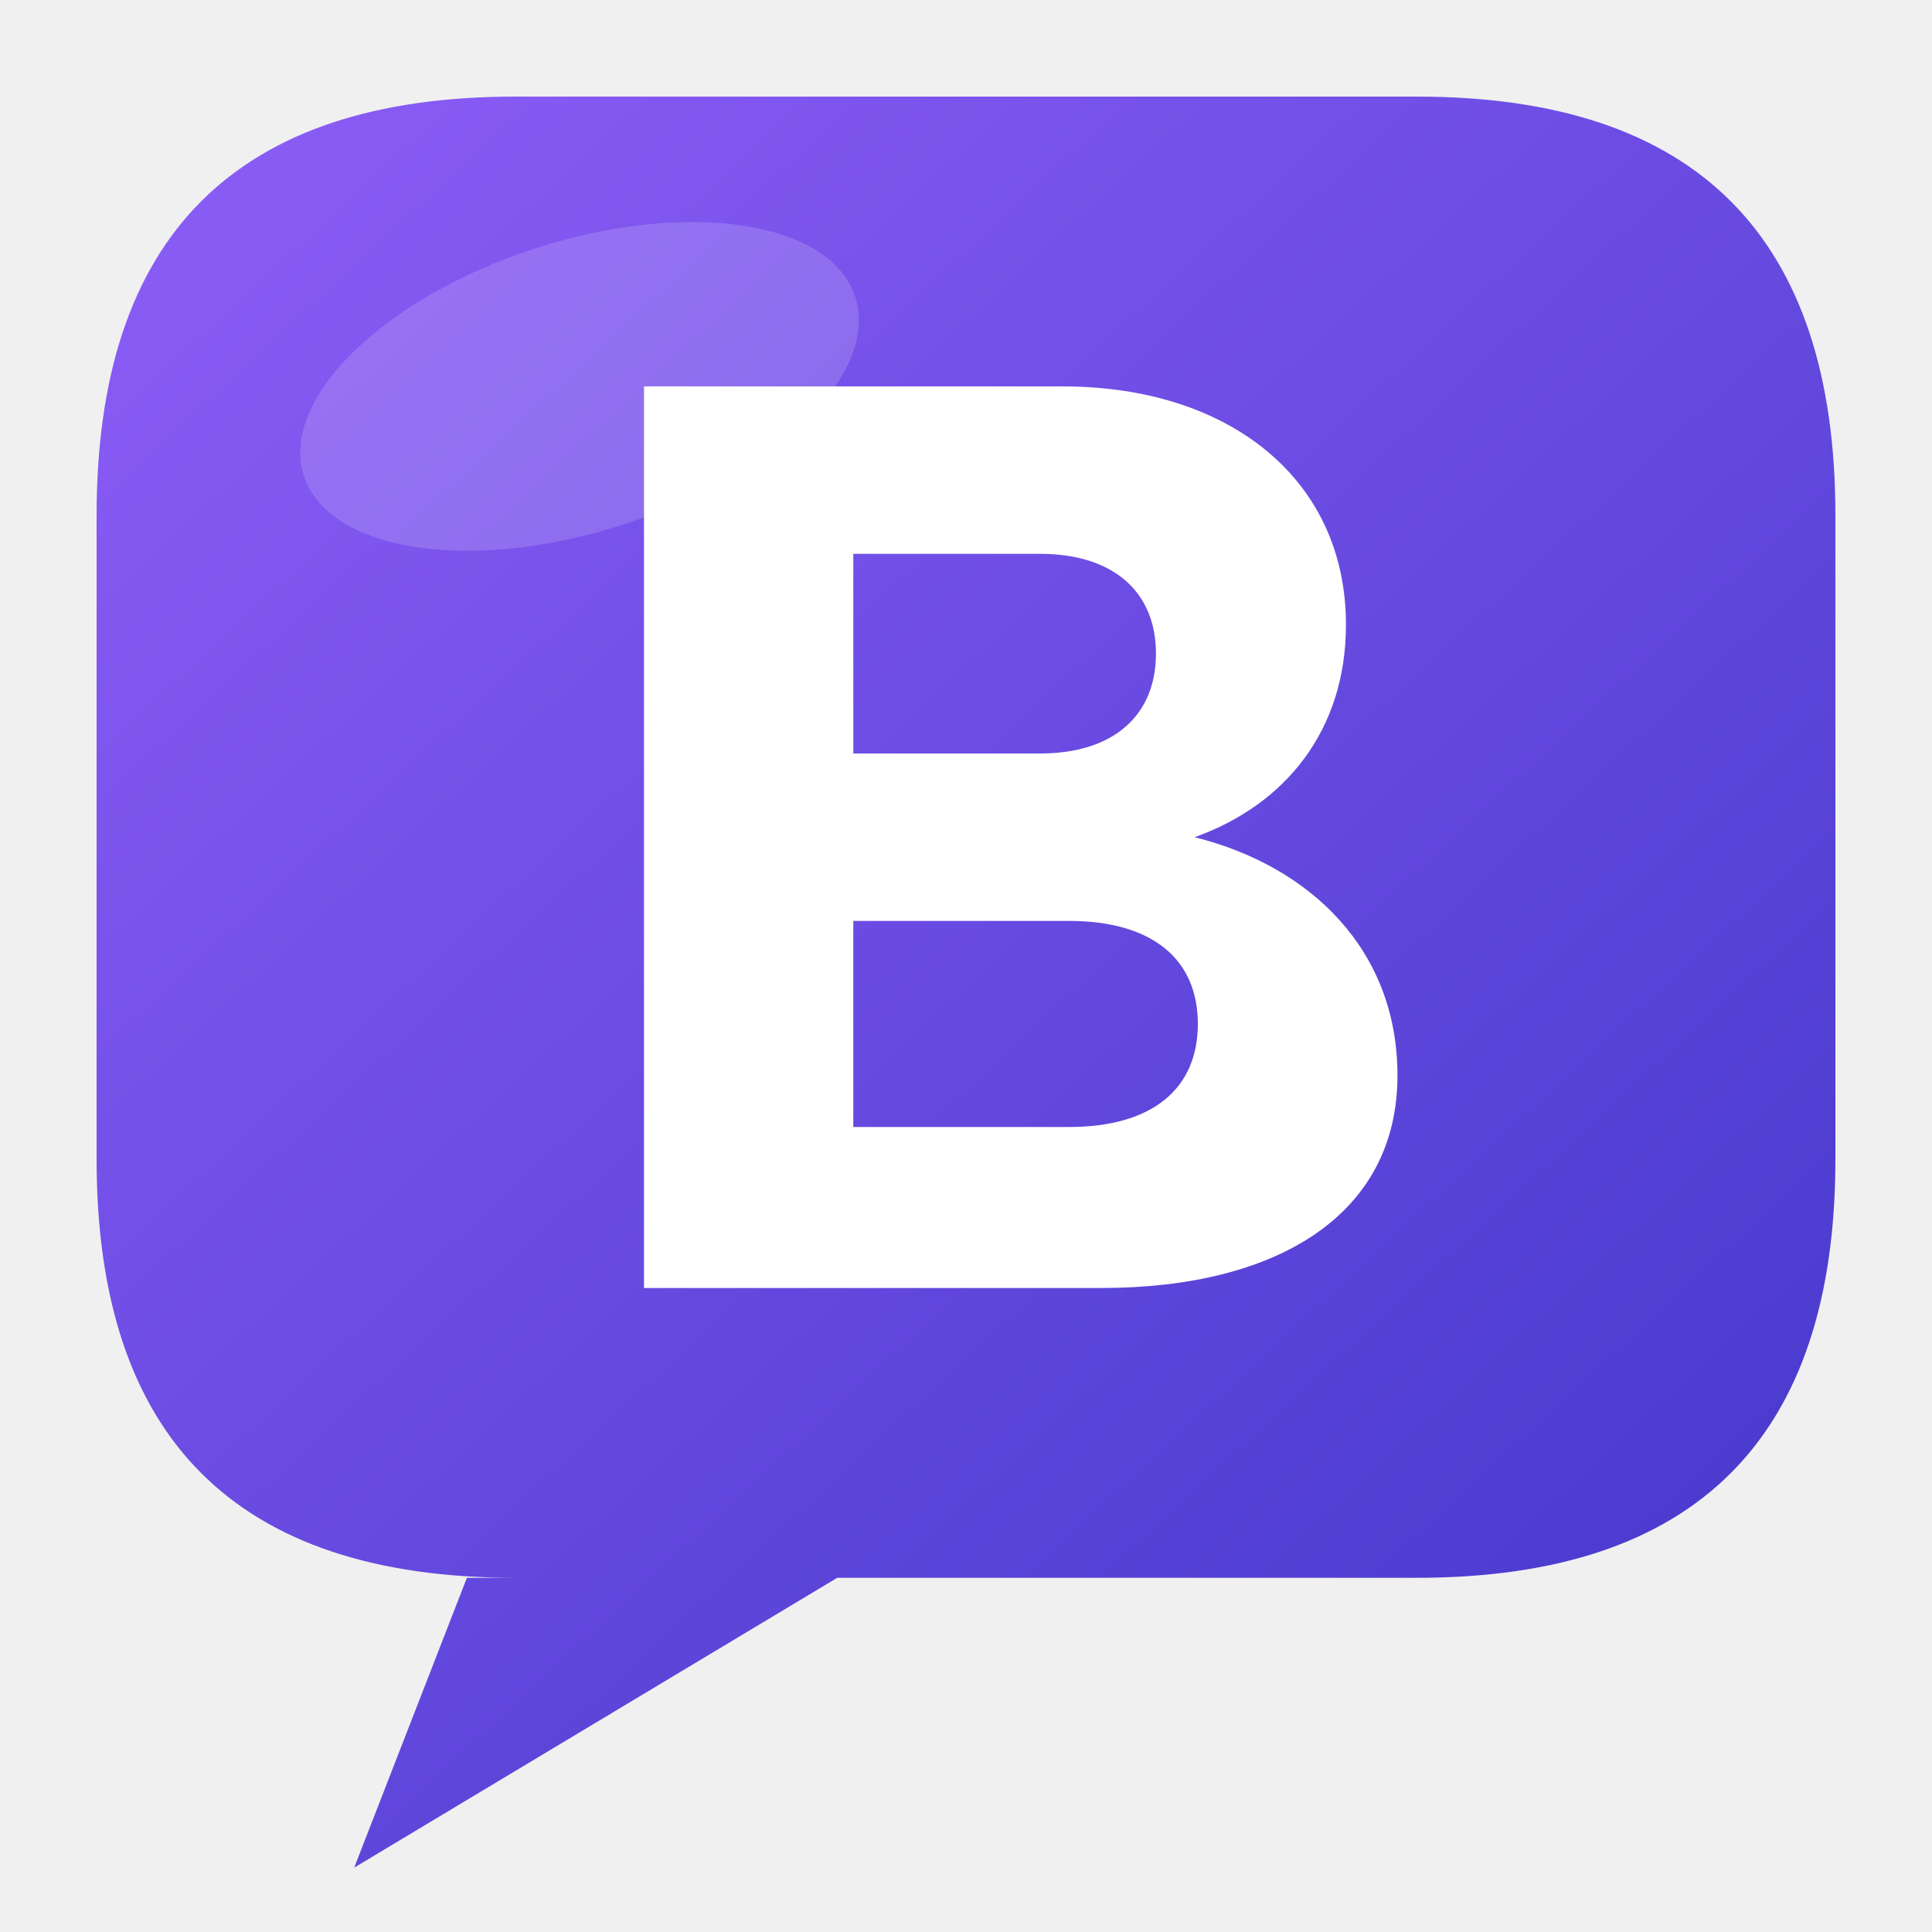
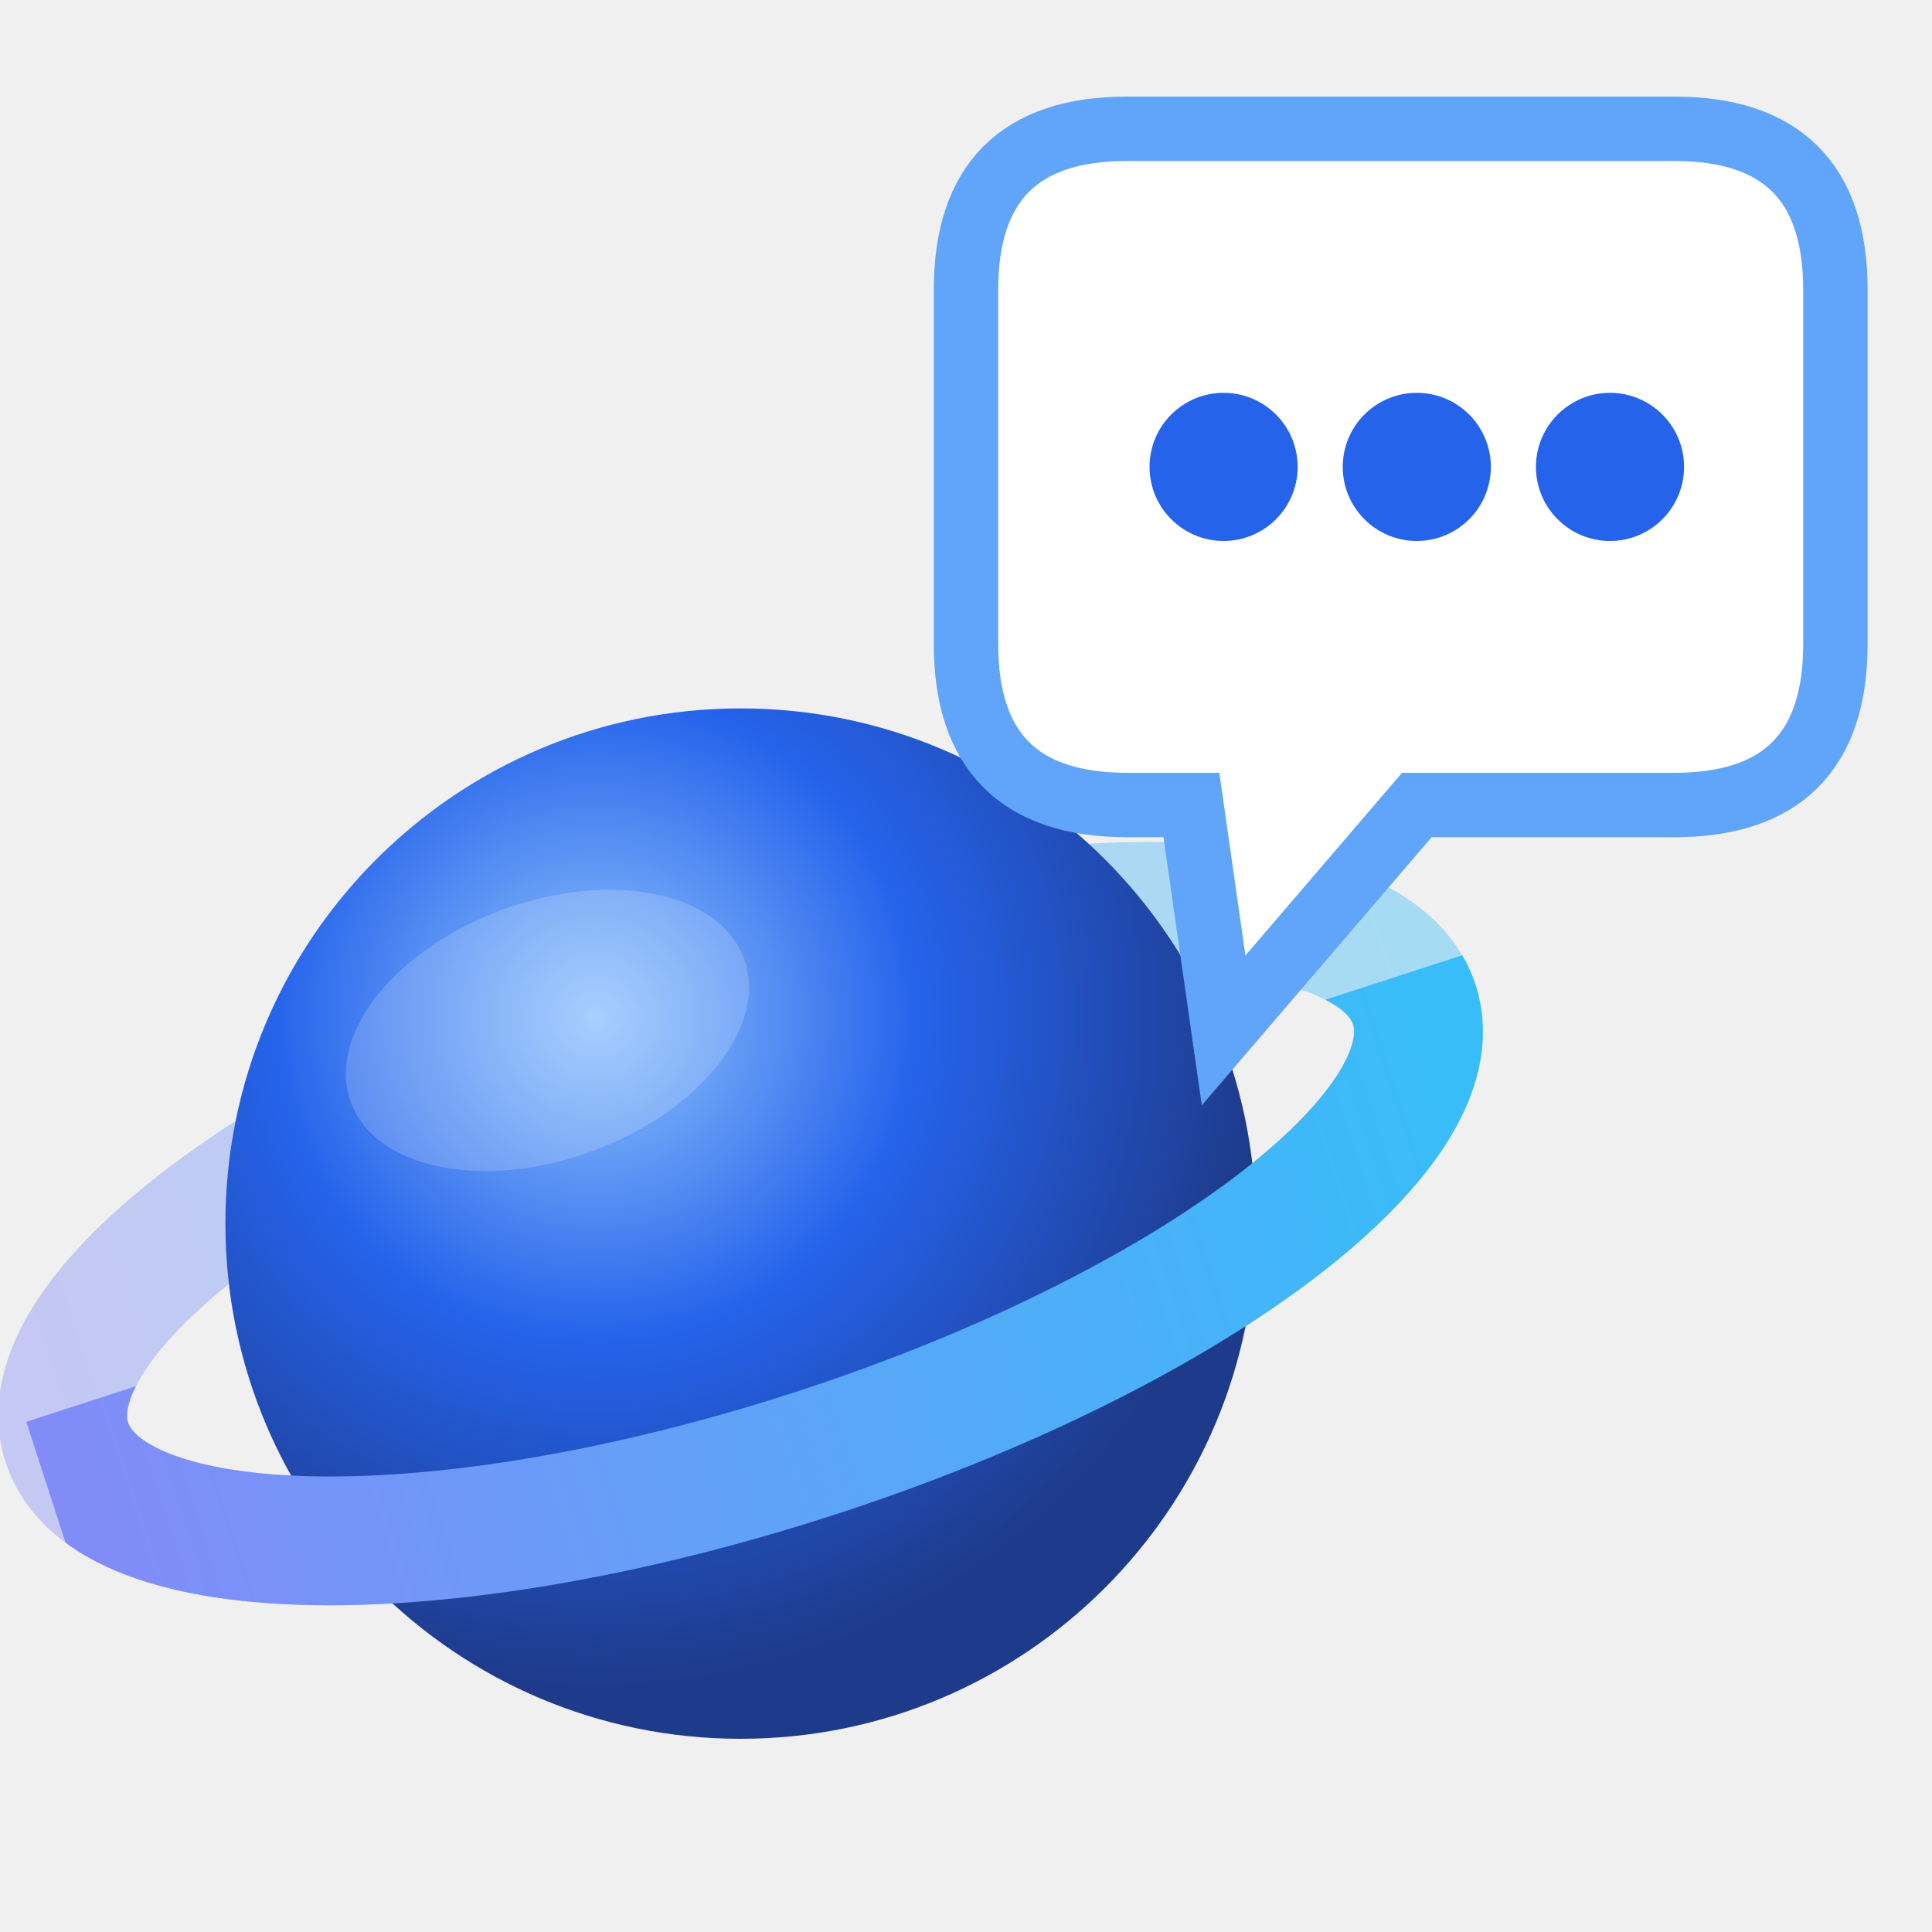
<svg xmlns="http://www.w3.org/2000/svg" width="60" height="60" viewBox="0 0 60 60" fill="none">
  <defs>
-     <linearGradient id="bmm-logo-bubble" x1="6" y1="4" x2="54" y2="56" gradientUnits="userSpaceOnUse">
-       <stop offset="0%" stop-color="#8B5CF6" />
-       <stop offset="100%" stop-color="#4338CA" />
+     <radialGradient id="pp-logo-planet" cx="36%" cy="30%" r="65%">
+       <stop offset="0%" stop-color="#93C5FD" />
+       <stop offset="48%" stop-color="#2563EB" />
+       <stop offset="100%" stop-color="#1E3A8A" />
+     </radialGradient>
+     <linearGradient id="pp-logo-ring" x1="1" y1="38" x2="45" y2="38" gradientUnits="userSpaceOnUse">
+       <stop offset="0%" stop-color="#818CF8" />
+       <stop offset="100%" stop-color="#38BDF8" />
    </linearGradient>
+     <clipPath id="pp-logo-clip">
+       <rect x="0" y="37" width="60" height="23" />
+     </clipPath>
  </defs>
-   <path d="M16,3 L44,3 Q57,3 57,16 L57,36 Q57,49 44,49 L26,49 L11,58 L14.5,49 L16,49 Q3,49 3,36 L3,16 Q3,3 16,3 Z" fill="url(#bmm-logo-bubble)" />
-   <ellipse cx="18" cy="12" rx="9" ry="4.5" fill="white" opacity="0.16" transform="rotate(-18 18 12)" />
-   <path fill-rule="evenodd" clip-rule="evenodd" d="M20,12 L33,12 C38.2,12 41.8,14.9 41.8,19.4 C41.8,22.7 39.9,25 37.1,26 C40.7,26.9 43.4,29.5 43.4,33.4 C43.4,37.7 39.7,40 34.2,40 L20,40 Z M26.5,17.2 L32.3,17.2 C34.6,17.2 35.9,18.4 35.9,20.3 C35.9,22.2 34.6,23.4 32.3,23.4 L26.5,23.4 Z M26.5,28.6 L33.2,28.6 C35.8,28.6 37.2,29.8 37.2,31.8 C37.2,33.8 35.8,35 33.2,35 L26.5,35 Z" fill="white" />
+   <ellipse cx="23" cy="38" rx="22" ry="7.5" stroke="url(#pp-logo-ring)" stroke-width="4" opacity="0.4" transform="rotate(-18 23 38)" />
+   <circle cx="23" cy="38" r="16" fill="url(#pp-logo-planet)" />
+   <ellipse cx="17" cy="32" rx="6.5" ry="4" fill="white" opacity="0.18" transform="rotate(-20 17 32)" />
+   <ellipse cx="23" cy="38" rx="22" ry="7.5" stroke="url(#pp-logo-ring)" stroke-width="4" clip-path="url(#pp-logo-clip)" transform="rotate(-18 23 38)" />
+   <path d="M35,4 L52,4 Q57,4 57,9 L57,20 Q57,25 52,25 L44,25 L38,32 L37,25 L35,25 Q30,25 30,20 L30,9 Q30,4 35,4 Z" fill="white" stroke="#60A5FA" stroke-width="2" />
+   <circle cx="38" cy="14.5" r="2.3" fill="#2563EB" />
+   <circle cx="44" cy="14.5" r="2.3" fill="#2563EB" />
+   <circle cx="50" cy="14.5" r="2.3" fill="#2563EB" />
</svg>
